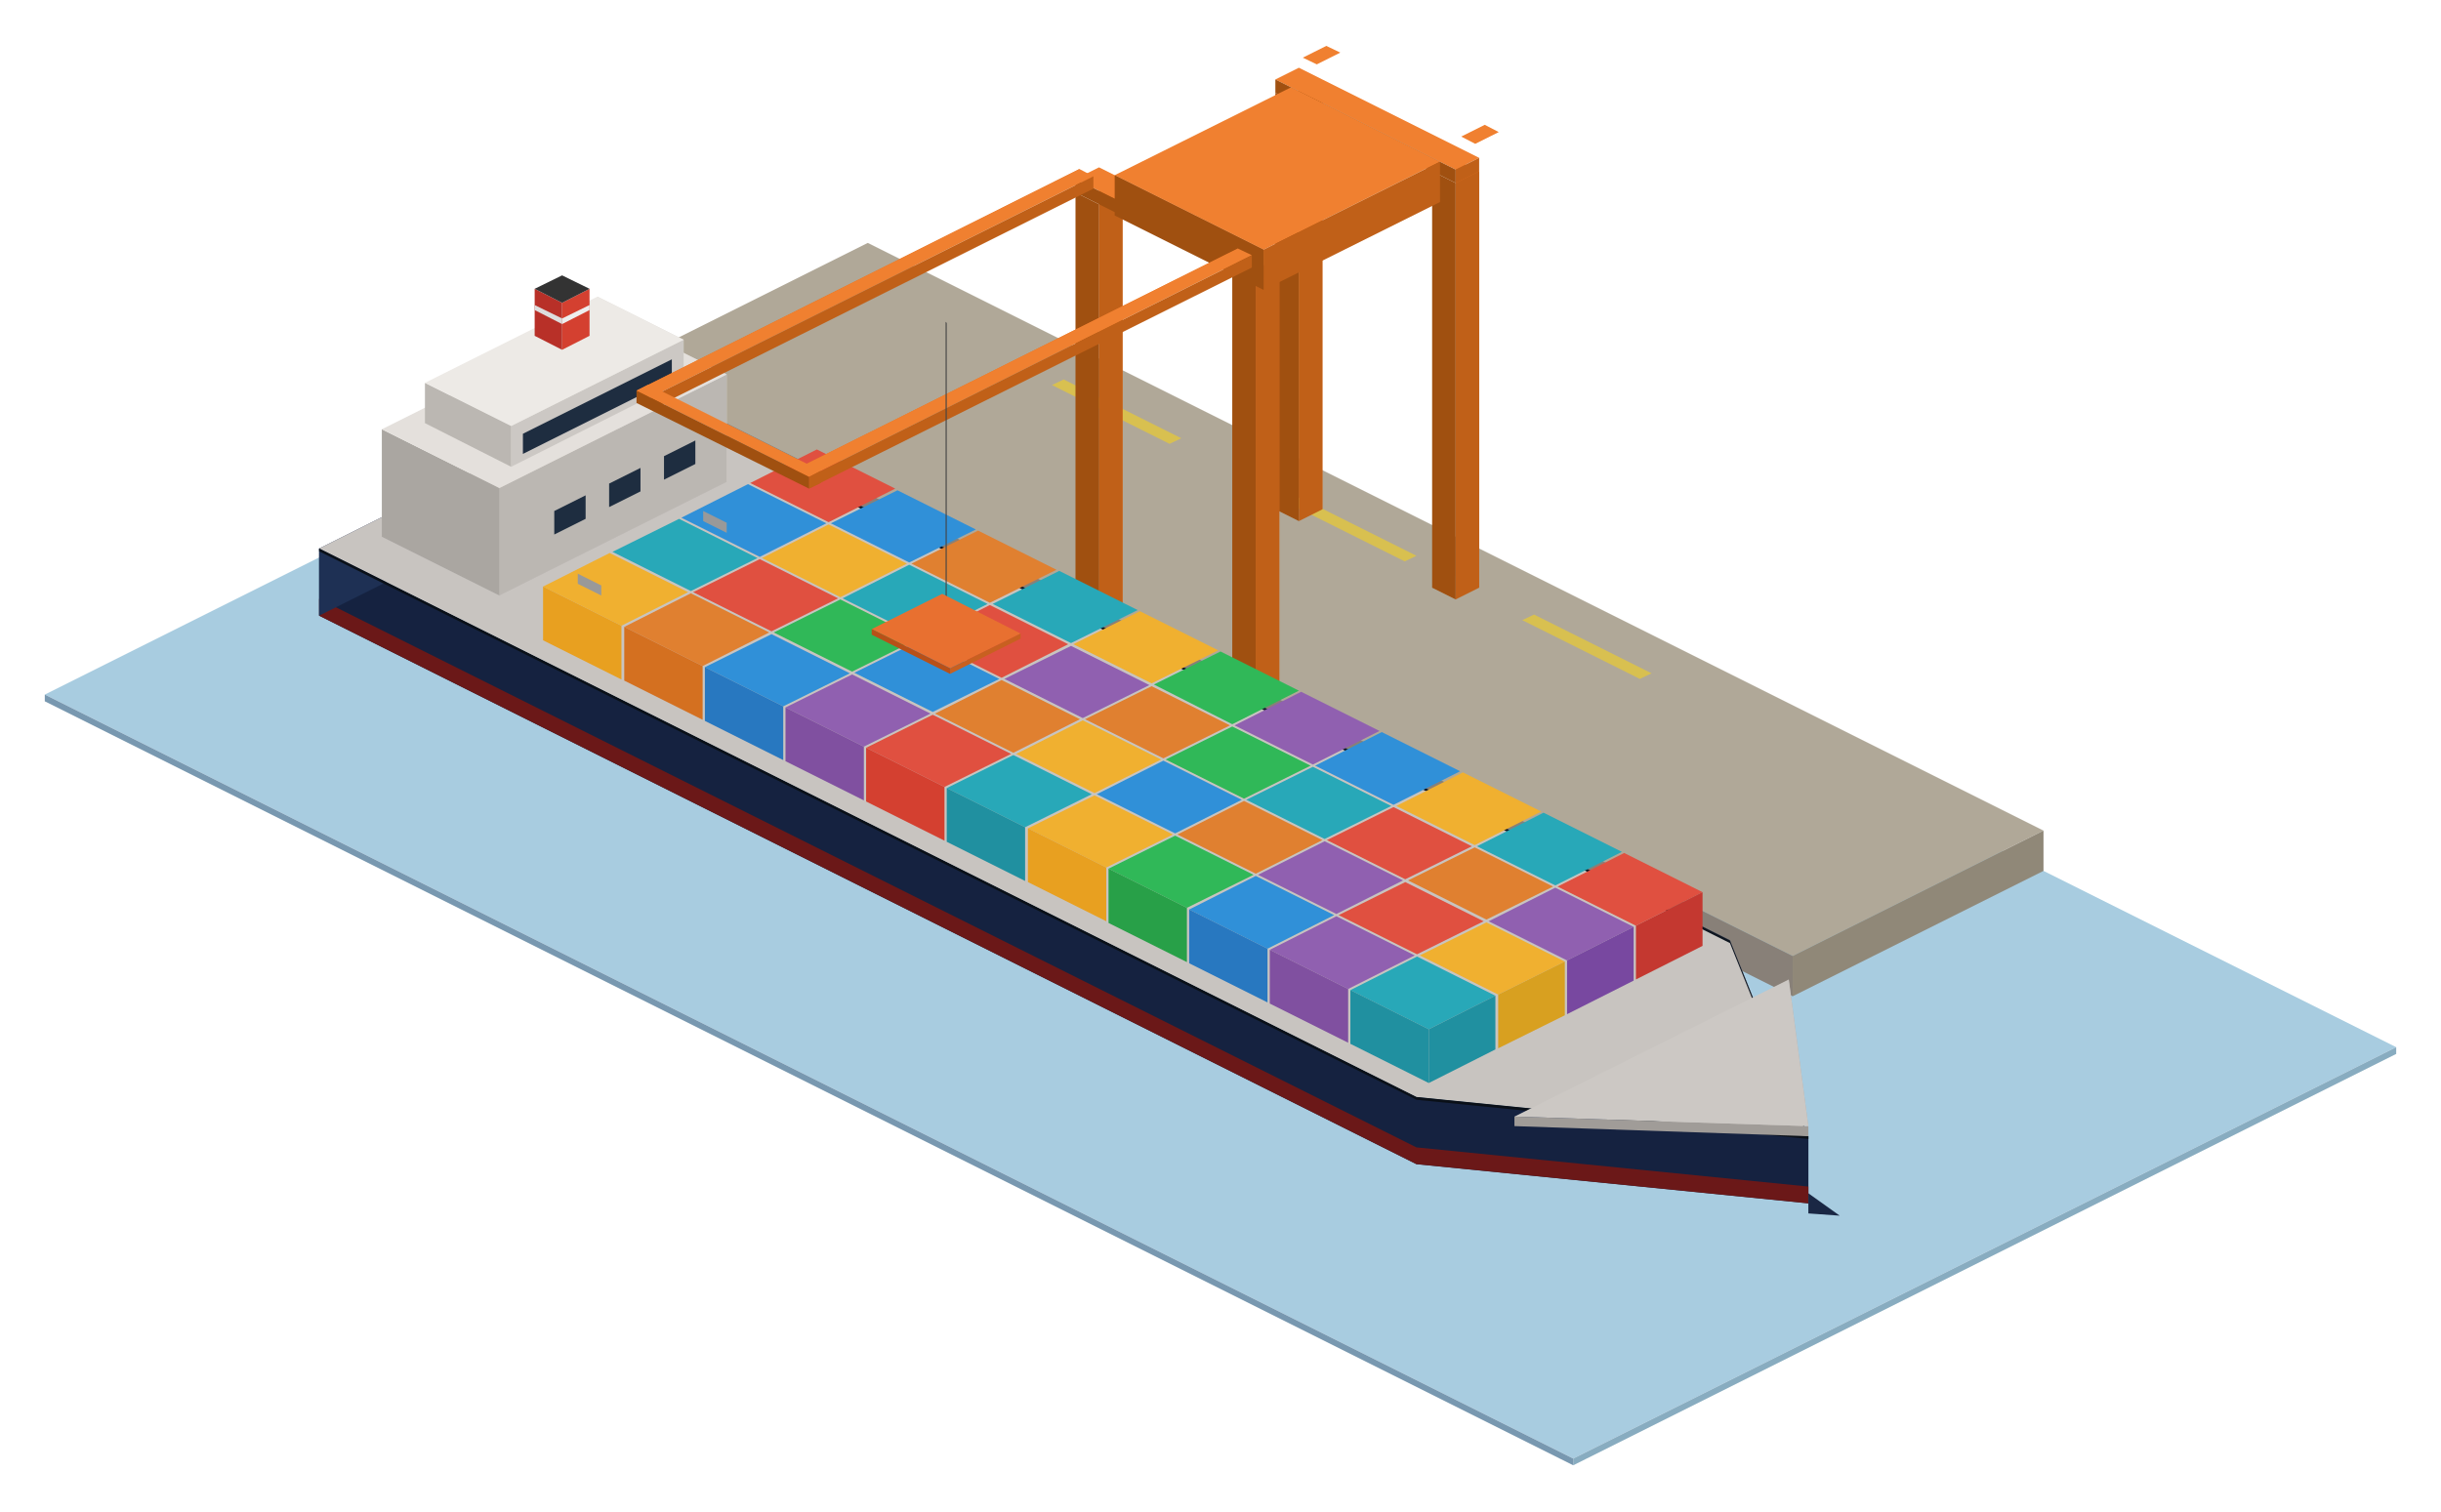
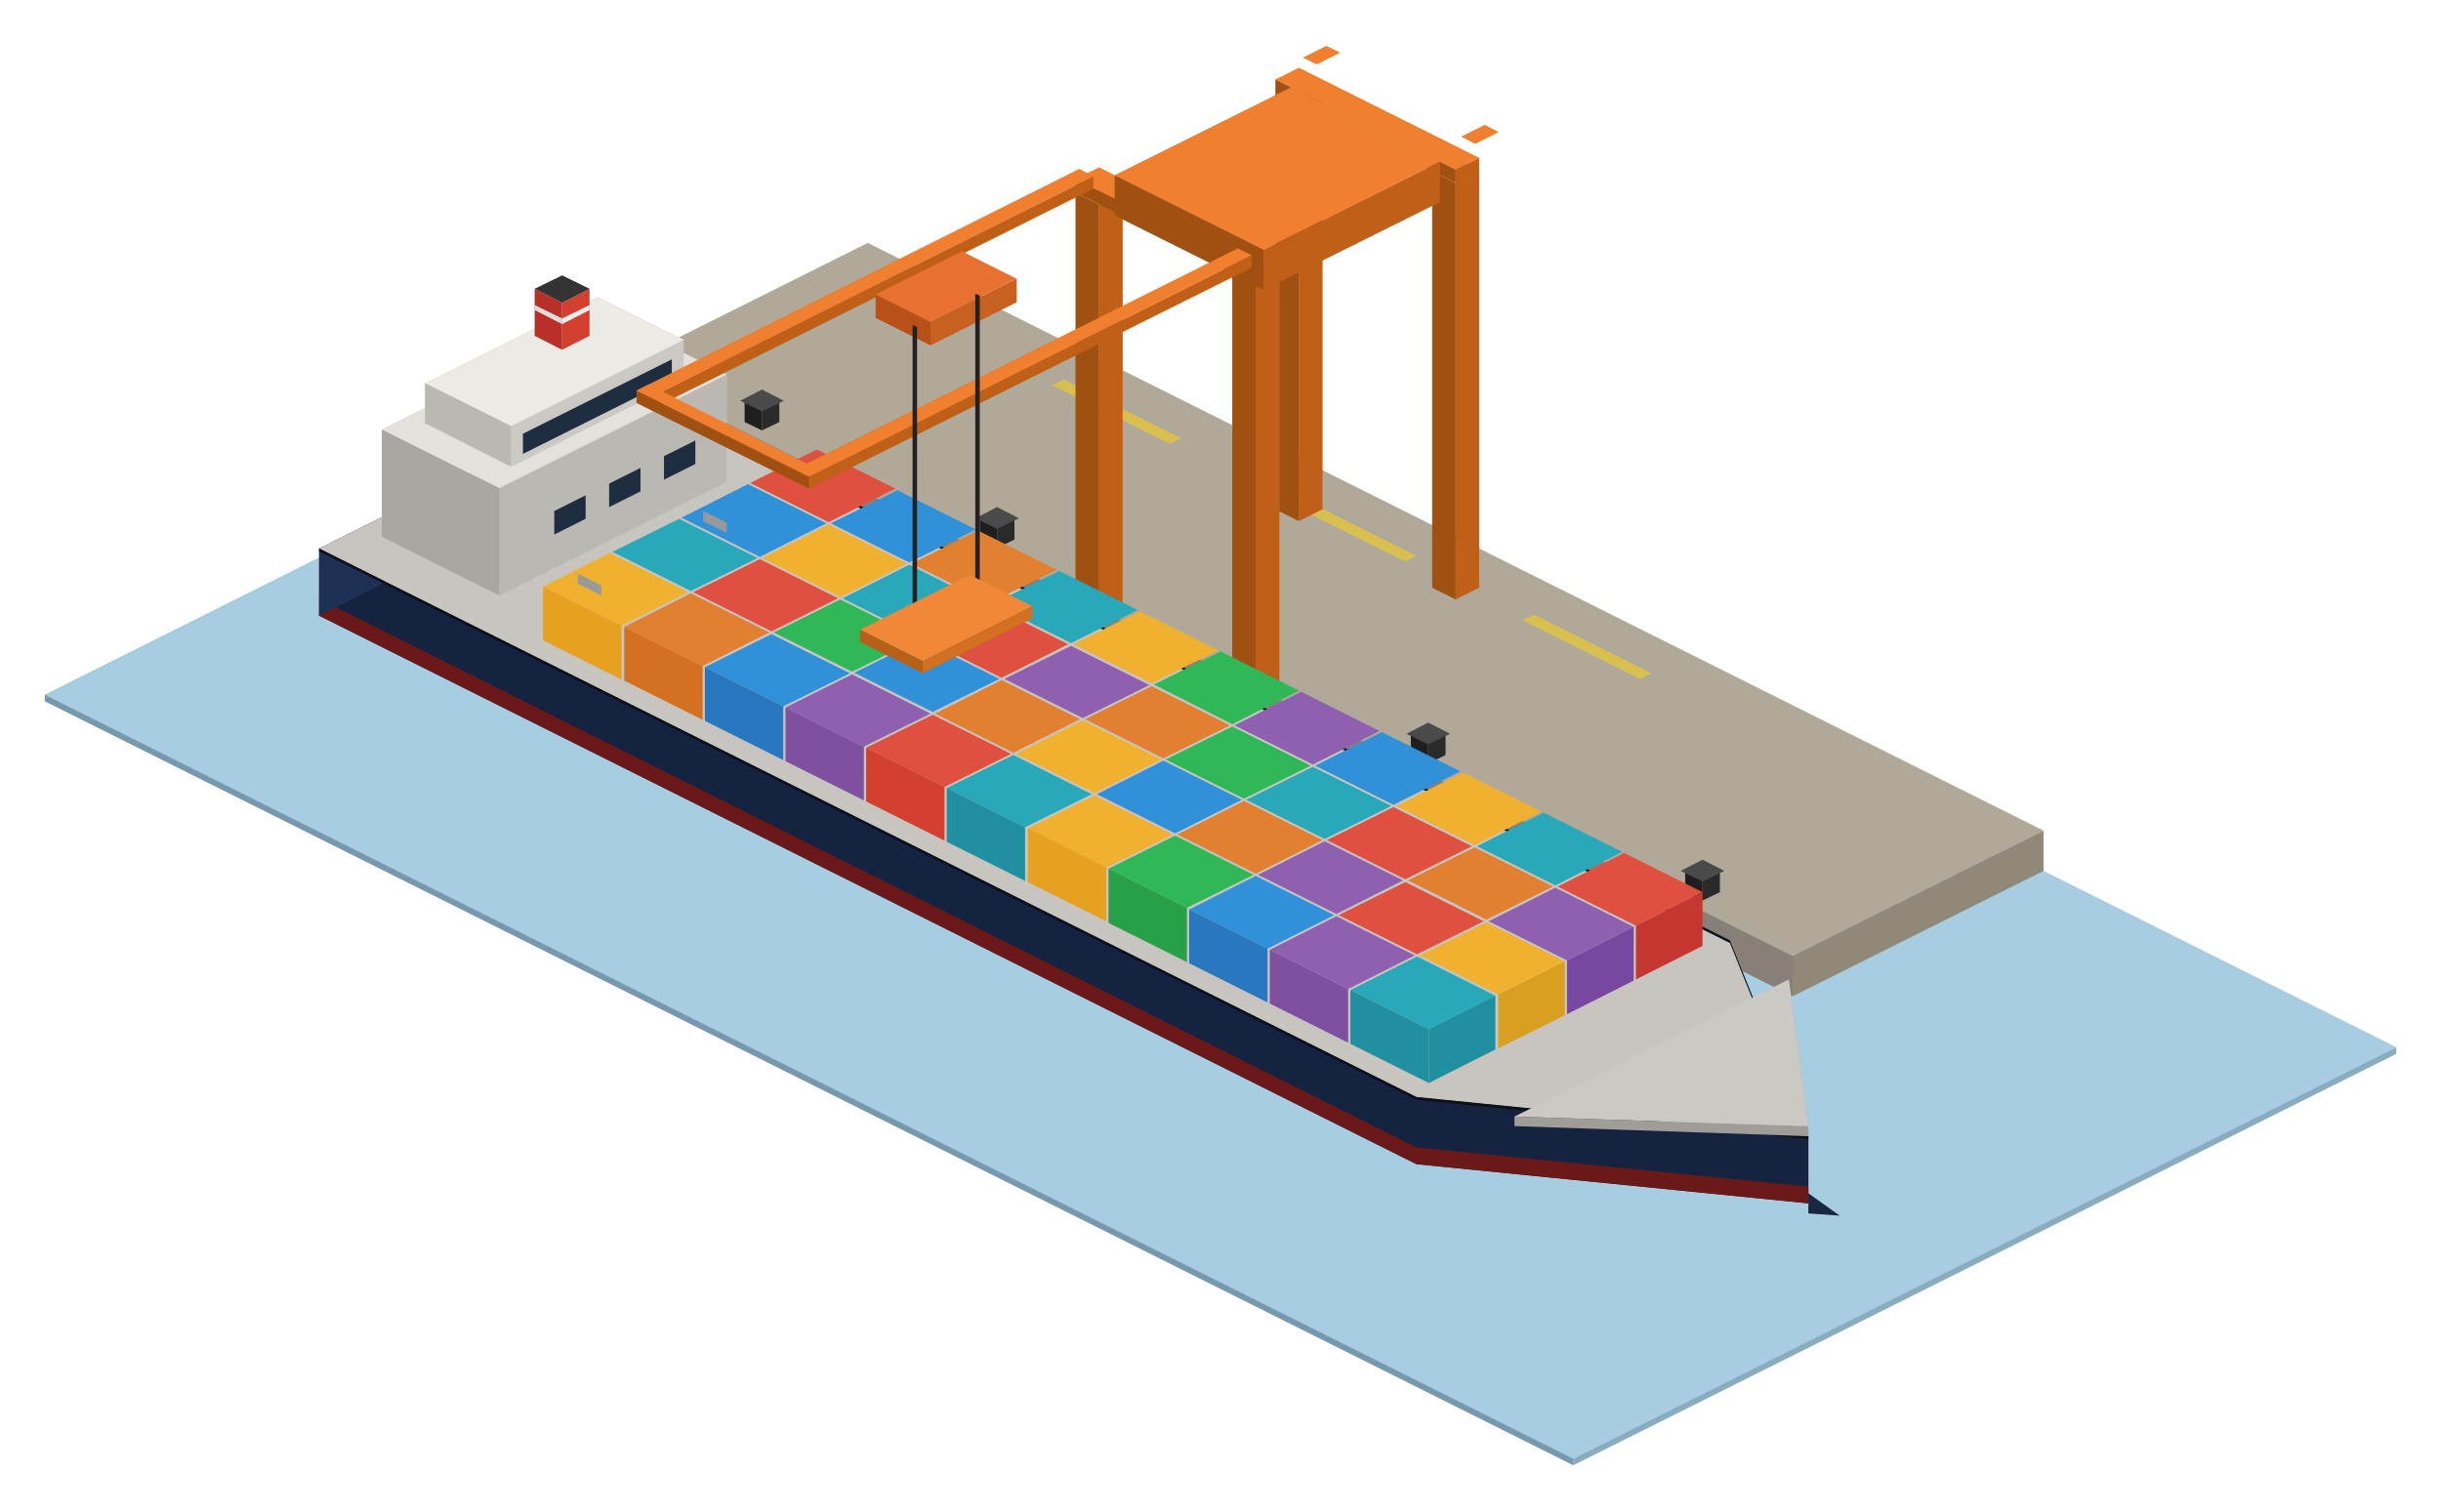
<svg xmlns="http://www.w3.org/2000/svg" viewBox="-113 -82 436 270" width="436" height="270">
  <polygon points="42.0,-31.4 315.0,105.1 168.0,178.6 -105.0,42.1" fill="#a8cce0" />
  <polygon points="315.0,106.3 315.0,105.1 168.0,178.6 168.0,179.8" fill="#88acc0" />
  <polygon points="-105.0,43.3 -105.0,42.1 168.0,178.6 168.0,179.8" fill="#7898b0" />
  <polygon points="42.0,-38.6 252.0,66.4 207.2,88.8 -2.8,-16.2" fill="#b0a898" />
  <polygon points="-2.8,-9.0 -2.8,-16.2 207.2,88.8 207.2,96.0" fill="#888078" />
  <polygon points="252.0,73.6 252.0,66.4 207.2,88.8 207.2,96.0" fill="#908878" />
  <polygon points="77.0,-14.2 98.0,-3.7 95.9,-2.7 74.9,-13.2" fill="#d8c050" />
  <polygon points="119.0,6.8 140.0,17.3 137.9,18.3 116.9,7.8" fill="#d8c050" />
  <polygon points="161.0,27.8 182.0,38.3 179.9,39.3 158.9,28.8" fill="#d8c050" />
+   <polygon points="23.1,-12.0 26.2,-10.4 23.1,-8.9 20.0,-10.4" fill="#3a3a3a" />
+   <polygon points="26.2,-6.6 26.2,-10.4 23.1,-8.9 23.1,-5.1" fill="#2a2a2a" />
+   <polygon points="20.0,-6.6 20.0,-10.4 23.1,-8.9 23.1,-5.1" fill="#1f1f1f" />
+   <polygon points="23.1,-12.4 27.0,-10.4 23.1,-8.5 19.2,-10.4" fill="#4a4a4a" />
+   <polygon points="65.1,9.0 68.2,10.6 65.1,12.1 62.0,10.6" fill="#3a3a3a" />
+   <polygon points="68.2,14.4 68.2,10.6 65.1,12.1 65.1,15.9" fill="#2a2a2a" />
+   <polygon points="62.0,14.4 62.0,10.6 65.1,12.1 65.1,15.9" fill="#1f1f1f" />
+   <polygon points="65.1,8.6 69.0,10.6 65.1,12.5 61.2,10.6" fill="#4a4a4a" />
+   <polygon points="142.1,47.5 145.2,49.1 142.1,50.6 139.0,49.1" fill="#3a3a3a" />
+   <polygon points="145.2,52.9 145.2,49.1 142.1,50.6 142.1,54.4" fill="#2a2a2a" />
+   <polygon points="139.0,52.9 139.0,49.1 142.1,50.6 142.1,54.4" fill="#1f1f1f" />
+   <polygon points="142.1,47.1 146.0,49.1 142.1,51.0 138.2,49.1" fill="#4a4a4a" />
+   <polygon points="191.1,72.0 194.2,73.6 191.1,75.1 188.0,73.6" fill="#3a3a3a" />
+   <polygon points="194.2,77.4 194.2,73.6 191.1,75.1 191.1,78.9" fill="#2a2a2a" />
+   <polygon points="188.0,77.4 188.0,73.6 191.1,75.1 191.1,78.9" fill="#1f1f1f" />
+   <polygon points="191.1,71.6 195.0,73.6 191.1,75.5 187.2,73.6" fill="#4a4a4a" />
  <polygon points="119.0,6.9 119.0,-67.5 123.2,-65.4 123.2,9.0" fill="#e07020" />
  <polygon points="123.2,9.0 123.2,-65.4 119.0,-63.3 119.0,11.1" fill="#c06018" />
  <polygon points="114.8,9.0 114.8,-65.4 119.0,-63.3 119.0,11.1" fill="#a05010" />
  <polygon points="147.0,20.9 147.0,-53.5 151.2,-51.4 151.2,23.0" fill="#e07020" />
  <polygon points="151.2,23.0 151.2,-51.4 147.0,-49.3 147.0,25.1" fill="#c06018" />
  <polygon points="142.8,23.0 142.8,-51.4 147.0,-49.3 147.0,25.1" fill="#a05010" />
  <polygon points="83.3,24.8 83.3,-49.7 87.5,-47.6 87.5,26.8" fill="#e07020" />
  <polygon points="87.5,26.8 87.5,-47.6 83.3,-45.5 83.3,28.9" fill="#c06018" />
  <polygon points="79.1,26.8 79.1,-47.6 83.3,-45.5 83.3,28.9" fill="#a05010" />
  <polygon points="111.3,38.8 111.3,-35.6 115.5,-33.6 115.5,40.8" fill="#e07020" />
  <polygon points="115.5,40.8 115.5,-33.6 111.3,-31.5 111.3,42.9" fill="#c06018" />
  <polygon points="107.1,40.8 107.1,-33.6 111.3,-31.5 111.3,42.9" fill="#a05010" />
  <polygon points="119.0,-69.9 151.2,-53.8 147.0,-51.7 114.8,-67.8" fill="#f08030" />
  <polygon points="151.2,-51.4 151.2,-53.8 147.0,-51.7 147.0,-49.3" fill="#c06018" />
  <polygon points="114.8,-65.4 114.8,-67.8 147.0,-51.7 147.0,-49.3" fill="#a05010" />
  <polygon points="83.3,-52.1 115.5,-36.0 111.3,-33.9 79.1,-50.0" fill="#f08030" />
  <polygon points="115.5,-33.6 115.5,-36.0 111.3,-33.9 111.3,-31.5" fill="#c06018" />
  <polygon points="79.1,-47.6 79.1,-50.0 111.3,-33.9 111.3,-31.5" fill="#a05010" />
  <polygon points="0.0,0.0 0.0,-12.0 196.0,86.0 210.0,121.0 210.0,133.0 196.0,98.0" fill="#1a2744" />
  <polygon points="0.0,0.0 0.0,-3.0 196.0,95.0 210.0,130.0 210.0,133.0 196.0,98.0" fill="#8b2020" />
  <polygon points="-56.0,28.0 -56.0,16.0 140.0,114.0 210.0,121.0 210.0,133.0 140.0,126.0" fill="#152240" />
  <polygon points="-56.0,28.0 -56.0,25.0 140.0,123.0 210.0,130.0 210.0,133.0 140.0,126.0" fill="#6b1818" />
  <polygon points="0.0,0.0 0.0,-12.0 -56.0,16.0 -56.0,28.0" fill="#1e3054" />
  <polygon points="0.0,-12.0 196.0,86.0 210.0,121.0 140.0,114.0 -56.0,16.0" fill="#c8c4c0" />
  <polygon points="0.0,-12.0 196.0,86.0 210.0,121.0 210.0,121.5 196.0,86.5 0.0,-11.5" fill="#0e1520" />
  <polygon points="210.0,121.0 140.0,114.0 -56.0,16.0 -56.0,16.5 140.0,114.5 210.0,121.5" fill="#0a1018" />
  <polygon points="206.5,94.8 206.5,93.0 210.0,119.2 210.0,121.0" fill="#b0aca8" />
  <polygon points="157.5,119.2 157.5,117.5 210.0,119.2 210.0,121.0" fill="#a09c98" />
  <polygon points="206.5,93.0 210.0,119.2 157.5,117.5" fill="#ccc8c4" />
  <polygon points="32.9,-1.7 46.9,5.3 35.0,11.3 21.0,4.3" fill="#e05040" />
  <polygon points="47.3,5.6 61.3,12.6 49.4,18.5 35.4,11.5" fill="#3090d8" />
  <polygon points="20.6,4.5 34.6,11.5 22.7,17.5 8.7,10.5" fill="#3090d8" />
  <polygon points="61.7,12.8 75.7,19.8 63.8,25.7 49.8,18.7" fill="#e08030" />
  <polygon points="35.0,11.7 49.0,18.7 37.1,24.7 23.1,17.7" fill="#f0b030" />
  <polygon points="8.3,10.7 22.3,17.7 10.4,23.6 -3.6,16.6" fill="#28a8b8" />
  <polygon points="76.2,20.0 90.2,27.0 78.3,32.9 64.3,25.9" fill="#28a8b8" />
  <polygon points="49.4,18.9 63.4,25.9 51.5,31.9 37.5,24.9" fill="#28a8b8" />
  <polygon points="22.7,17.9 36.7,24.9 24.8,30.8 10.8,23.8" fill="#e05040" />
  <polygon points="-4.1,16.8 9.9,23.8 -2.0,29.8 -16.0,22.8" fill="#f0b030" />
  <polygon points="-16.0,32.4 -16.0,22.8 -2.0,29.8 -2.0,39.4" fill="#e8a020" />
  <polygon points="90.6,27.2 104.6,34.2 92.7,40.1 78.7,33.1" fill="#f0b030" />
  <polygon points="63.8,26.1 77.8,33.1 65.9,39.1 51.9,32.1" fill="#e05040" />
  <polygon points="37.1,25.1 51.1,32.1 39.2,38.0 25.2,31.0" fill="#30b858" />
  <polygon points="10.4,24.0 24.4,31.0 12.5,37.0 -1.5,30.0" fill="#e08030" />
  <polygon points="-1.5,39.6 -1.5,30.0 12.5,37.0 12.5,46.6" fill="#d47020" />
  <polygon points="105.0,34.4 119.0,41.4 107.1,47.4 93.1,40.3" fill="#30b858" />
  <polygon points="78.3,33.4 92.3,40.4 80.4,46.3 66.4,39.3" fill="#9060b0" />
  <polygon points="51.5,32.3 65.5,39.3 53.6,45.2 39.6,38.2" fill="#3090d8" />
  <polygon points="24.8,31.3 38.8,38.3 26.9,44.2 12.9,37.2" fill="#3090d8" />
  <polygon points="12.9,46.8 12.9,37.2 26.9,44.2 26.9,53.8" fill="#2878c0" />
  <polygon points="119.4,41.6 133.4,48.6 121.5,54.6 107.5,47.6" fill="#9060b0" />
  <polygon points="92.7,40.6 106.7,47.6 94.8,53.5 80.8,46.5" fill="#e08030" />
  <polygon points="65.9,39.5 79.9,46.5 68.0,52.5 54.0,45.5" fill="#e08030" />
  <polygon points="39.2,38.5 53.2,45.5 41.3,51.4 27.3,44.4" fill="#9060b0" />
  <polygon points="27.3,54.0 27.3,44.4 41.3,51.4 41.3,61.0" fill="#8050a0" />
  <polygon points="133.8,48.8 147.8,55.8 135.9,61.8 121.9,54.8" fill="#3090d8" />
  <polygon points="107.1,47.8 121.1,54.8 109.2,60.7 95.2,53.7" fill="#30b858" />
  <polygon points="80.4,46.7 94.4,53.7 82.5,59.7 68.5,52.7" fill="#f0b030" />
  <polygon points="53.6,45.7 67.6,52.7 55.7,58.6 41.7,51.6" fill="#e05040" />
  <polygon points="41.7,61.2 41.7,51.6 55.7,58.6 55.7,68.2" fill="#d44030" />
  <polygon points="148.3,56.0 162.3,63.0 150.4,69.0 136.4,62.0" fill="#f0b030" />
  <polygon points="121.5,55.0 135.5,62.0 123.6,67.9 109.6,60.9" fill="#28a8b8" />
  <polygon points="94.8,53.9 108.8,60.9 96.9,66.9 82.9,59.9" fill="#3090d8" />
  <polygon points="68.0,52.9 82.0,59.9 70.1,65.8 56.1,58.8" fill="#28a8b8" />
  <polygon points="56.1,68.4 56.1,58.8 70.1,65.8 70.1,75.4" fill="#2090a0" />
  <polygon points="162.7,63.2 176.7,70.2 164.8,76.2 150.8,69.2" fill="#28a8b8" />
  <polygon points="135.9,62.2 149.9,69.2 138.0,75.1 124.0,68.1" fill="#e05040" />
  <polygon points="109.2,61.1 123.2,68.1 111.3,74.1 97.3,67.1" fill="#e08030" />
  <polygon points="82.5,60.1 96.5,67.1 84.6,73.0 70.6,66.0" fill="#f0b030" />
  <polygon points="70.6,75.6 70.6,66.0 84.6,73.0 84.6,82.6" fill="#e8a020" />
  <polygon points="177.1,70.4 191.1,77.4 179.2,83.4 165.2,76.4" fill="#e05040" />
  <polygon points="191.1,87.0 191.1,77.4 179.2,83.4 179.2,93.0" fill="#c43830" />
  <polygon points="150.4,69.4 164.4,76.4 152.5,82.3 138.5,75.3" fill="#e08030" />
  <polygon points="123.6,68.3 137.6,75.3 125.7,81.3 111.7,74.3" fill="#9060b0" />
  <polygon points="96.9,67.3 110.9,74.3 99.0,80.2 85.0,73.2" fill="#30b858" />
  <polygon points="85.0,82.9 85.0,73.2 99.0,80.2 99.0,89.9" fill="#28a048" />
  <polygon points="164.8,76.6 178.8,83.6 166.9,89.6 152.9,82.6" fill="#9060b0" />
  <polygon points="178.8,93.2 178.8,83.6 166.9,89.6 166.9,99.2" fill="#7848a0" />
  <polygon points="138.0,75.6 152.0,82.6 140.1,88.5 126.1,81.5" fill="#e05040" />
  <polygon points="111.3,74.5 125.3,81.5 113.4,87.5 99.4,80.5" fill="#3090d8" />
  <polygon points="99.4,90.1 99.4,80.5 113.4,87.5 113.4,97.1" fill="#2878c0" />
  <polygon points="152.5,82.8 166.5,89.8 154.6,95.7 140.6,88.7" fill="#f0b030" />
  <polygon points="166.5,99.4 166.5,89.8 154.6,95.7 154.6,105.3" fill="#d8a020" />
  <polygon points="125.7,81.7 139.7,88.7 127.8,94.7 113.8,87.7" fill="#9060b0" />
  <polygon points="113.8,97.3 113.8,87.7 127.8,94.7 127.8,104.3" fill="#8050a0" />
  <polygon points="140.1,88.9 154.1,95.9 142.2,101.9 128.2,94.9" fill="#28a8b8" />
  <polygon points="128.2,104.5 128.2,94.9 142.2,101.9 142.2,111.5" fill="#2090a0" />
  <polygon points="154.1,105.5 154.1,95.9 142.2,101.9 142.2,111.5" fill="#2090a0" />
  <polygon points="210.0,134.8 215.6,135.2 210.0,131.2" fill="#1a2744" />
  <polygon points="12.6,11.1 12.6,9.3 16.8,11.4 16.8,13.2" fill="#999" />
  <polygon points="-9.8,22.3 -9.8,20.5 -5.6,22.6 -5.6,24.4" fill="#999" />
  <polygon points="-4.2,-6.4 -4.2,-25.6 16.8,-15.1 16.8,4.1" fill="#d4d0cc" />
  <polygon points="16.8,4.1 16.8,-15.1 -23.8,5.2 -23.8,24.4" fill="#bbb7b2" />
  <polygon points="-44.8,13.9 -44.8,-5.3 -23.8,5.2 -23.8,24.4" fill="#aaa6a1" />
  <polygon points="-4.2,-25.6 16.8,-15.1 -23.8,5.2 -44.8,-5.3" fill="#e4e0dc" />
  <polygon points="-6.3,-21.8 -6.3,-29.0 9.1,-21.3 9.1,-14.1" fill="#ddd9d5" />
  <polygon points="9.1,-14.1 9.1,-21.3 -21.7,-5.9 -21.7,1.4" fill="#ccc8c4" />
  <polygon points="-37.1,-6.4 -37.1,-13.6 -21.7,-5.9 -21.7,1.4" fill="#bbb7b2" />
  <polygon points="-6.3,-29.0 9.1,-21.3 -21.7,-5.9 -37.1,-13.6" fill="#edeae6" />
  <polygon points="7.0,-14.2 7.0,-17.8 -19.6,-4.5 -19.6,-0.9" fill="#1e2d40" />
  <polygon points="11.2,0.9 11.2,-3.3 5.6,-0.5 5.6,3.7" fill="#1e2d40" />
  <polygon points="1.4,5.8 1.4,1.6 -4.2,4.4 -4.2,8.6" fill="#1e2d40" />
  <polygon points="-8.4,10.7 -8.4,6.5 -14.0,9.3 -14.0,13.5" fill="#1e2d40" />
  <polygon points="-7.7,-22.0 -7.7,-30.4 -12.6,-27.9 -12.6,-19.5" fill="#d44030" />
  <polygon points="-17.5,-22.0 -17.5,-30.4 -12.6,-27.9 -12.6,-19.5" fill="#b83028" />
  <polygon points="-12.6,-32.8 -7.7,-30.4 -12.6,-27.9 -17.5,-30.4" fill="#333" />
  <polygon points="-7.7,-26.6 -7.7,-27.5 -12.6,-25.1 -12.6,-24.1" fill="#eee" />
  <polygon points="-17.5,-26.6 -17.5,-27.5 -12.6,-25.1 -12.6,-24.1" fill="#ddd" />
  <polygon points="117.6,-66.4 144.2,-53.1 112.7,-37.4 86.1,-50.7" fill="#f08030" />
  <polygon points="144.2,-45.9 144.2,-53.1 112.7,-37.4 112.7,-30.2" fill="#c06018" />
  <polygon points="86.1,-43.5 86.1,-50.7 112.7,-37.4 112.7,-30.2" fill="#a05010" />
  <polygon points="79.8,-49.6 79.8,-51.8 0.7,-12.2 0.7,-10.0" fill="#e07020" />
  <polygon points="79.8,-51.8 82.3,-50.5 3.2,-11.0 0.7,-12.2" fill="#f08030" />
  <polygon points="82.3,-48.3 82.3,-50.5 3.2,-11.0 3.2,-8.8" fill="#c06018" />
  <polygon points="108.1,-35.5 108.1,-37.6 29.0,1.9 29.0,4.1" fill="#e07020" />
  <polygon points="108.1,-37.6 110.6,-36.4 31.5,3.2 29.0,1.9" fill="#f08030" />
  <polygon points="110.6,-34.2 110.6,-36.4 31.5,3.2 31.5,5.3" fill="#c06018" />
  <polygon points="2.8,-13.3 33.6,2.1 31.5,3.2 0.7,-12.2" fill="#f08030" />
  <polygon points="33.6,4.3 33.6,2.1 31.5,3.2 31.5,5.3" fill="#c06018" />
  <polygon points="0.7,-10.0 0.7,-12.2 31.5,3.2 31.5,5.3" fill="#a05010" />
  <polygon points="123.9,-73.8 126.4,-72.6 122.2,-70.5 119.7,-71.7" fill="#f08030" />
  <polygon points="152.2,-59.7 154.7,-58.4 150.5,-56.3 148.0,-57.6" fill="#f08030" />
-   <polygon points="55.9,30.7 55.9,-24.5 56.1,-24.3 56.1,30.9" fill="#444" />
-   <polygon points="55.3,24.1 69.3,31.2 56.7,37.4 42.7,30.4" fill="#e87030" />
-   <polygon points="69.3,32.1 69.3,31.2 56.7,37.4 56.7,38.4" fill="#c86020" />
-   <polygon points="42.7,31.4 42.7,30.4 56.7,37.4 56.7,38.4" fill="#b85018" />
+   <polygon points="58.8,-37.1 68.6,-32.2 53.2,-24.5 43.4,-29.4" fill="#e87030" />
+   <polygon points="68.6,-28.0 68.6,-32.2 53.2,-24.5 53.2,-20.3" fill="#c86020" />
+   <polygon points="43.4,-25.2 43.4,-29.4 53.2,-24.5 53.2,-20.3" fill="#b85018" />
+   <polygon points="61.2,25.4 61.2,-29.5 62.0,-29.2 62.0,25.8" fill="#222" />
+   <polygon points="50.0,31.0 50.0,-23.9 50.8,-23.6 50.8,31.4" fill="#222" />
+   <polygon points="60.2,20.7 71.4,26.3 51.8,36.1 40.6,30.5" fill="#f08838" />
+   <polygon points="71.4,28.5 71.4,26.3 51.8,36.1 51.8,38.3" fill="#d07020" />
+   <polygon points="40.6,32.7 40.6,30.5 51.8,36.1 51.8,38.3" fill="#b86018" />
</svg>
